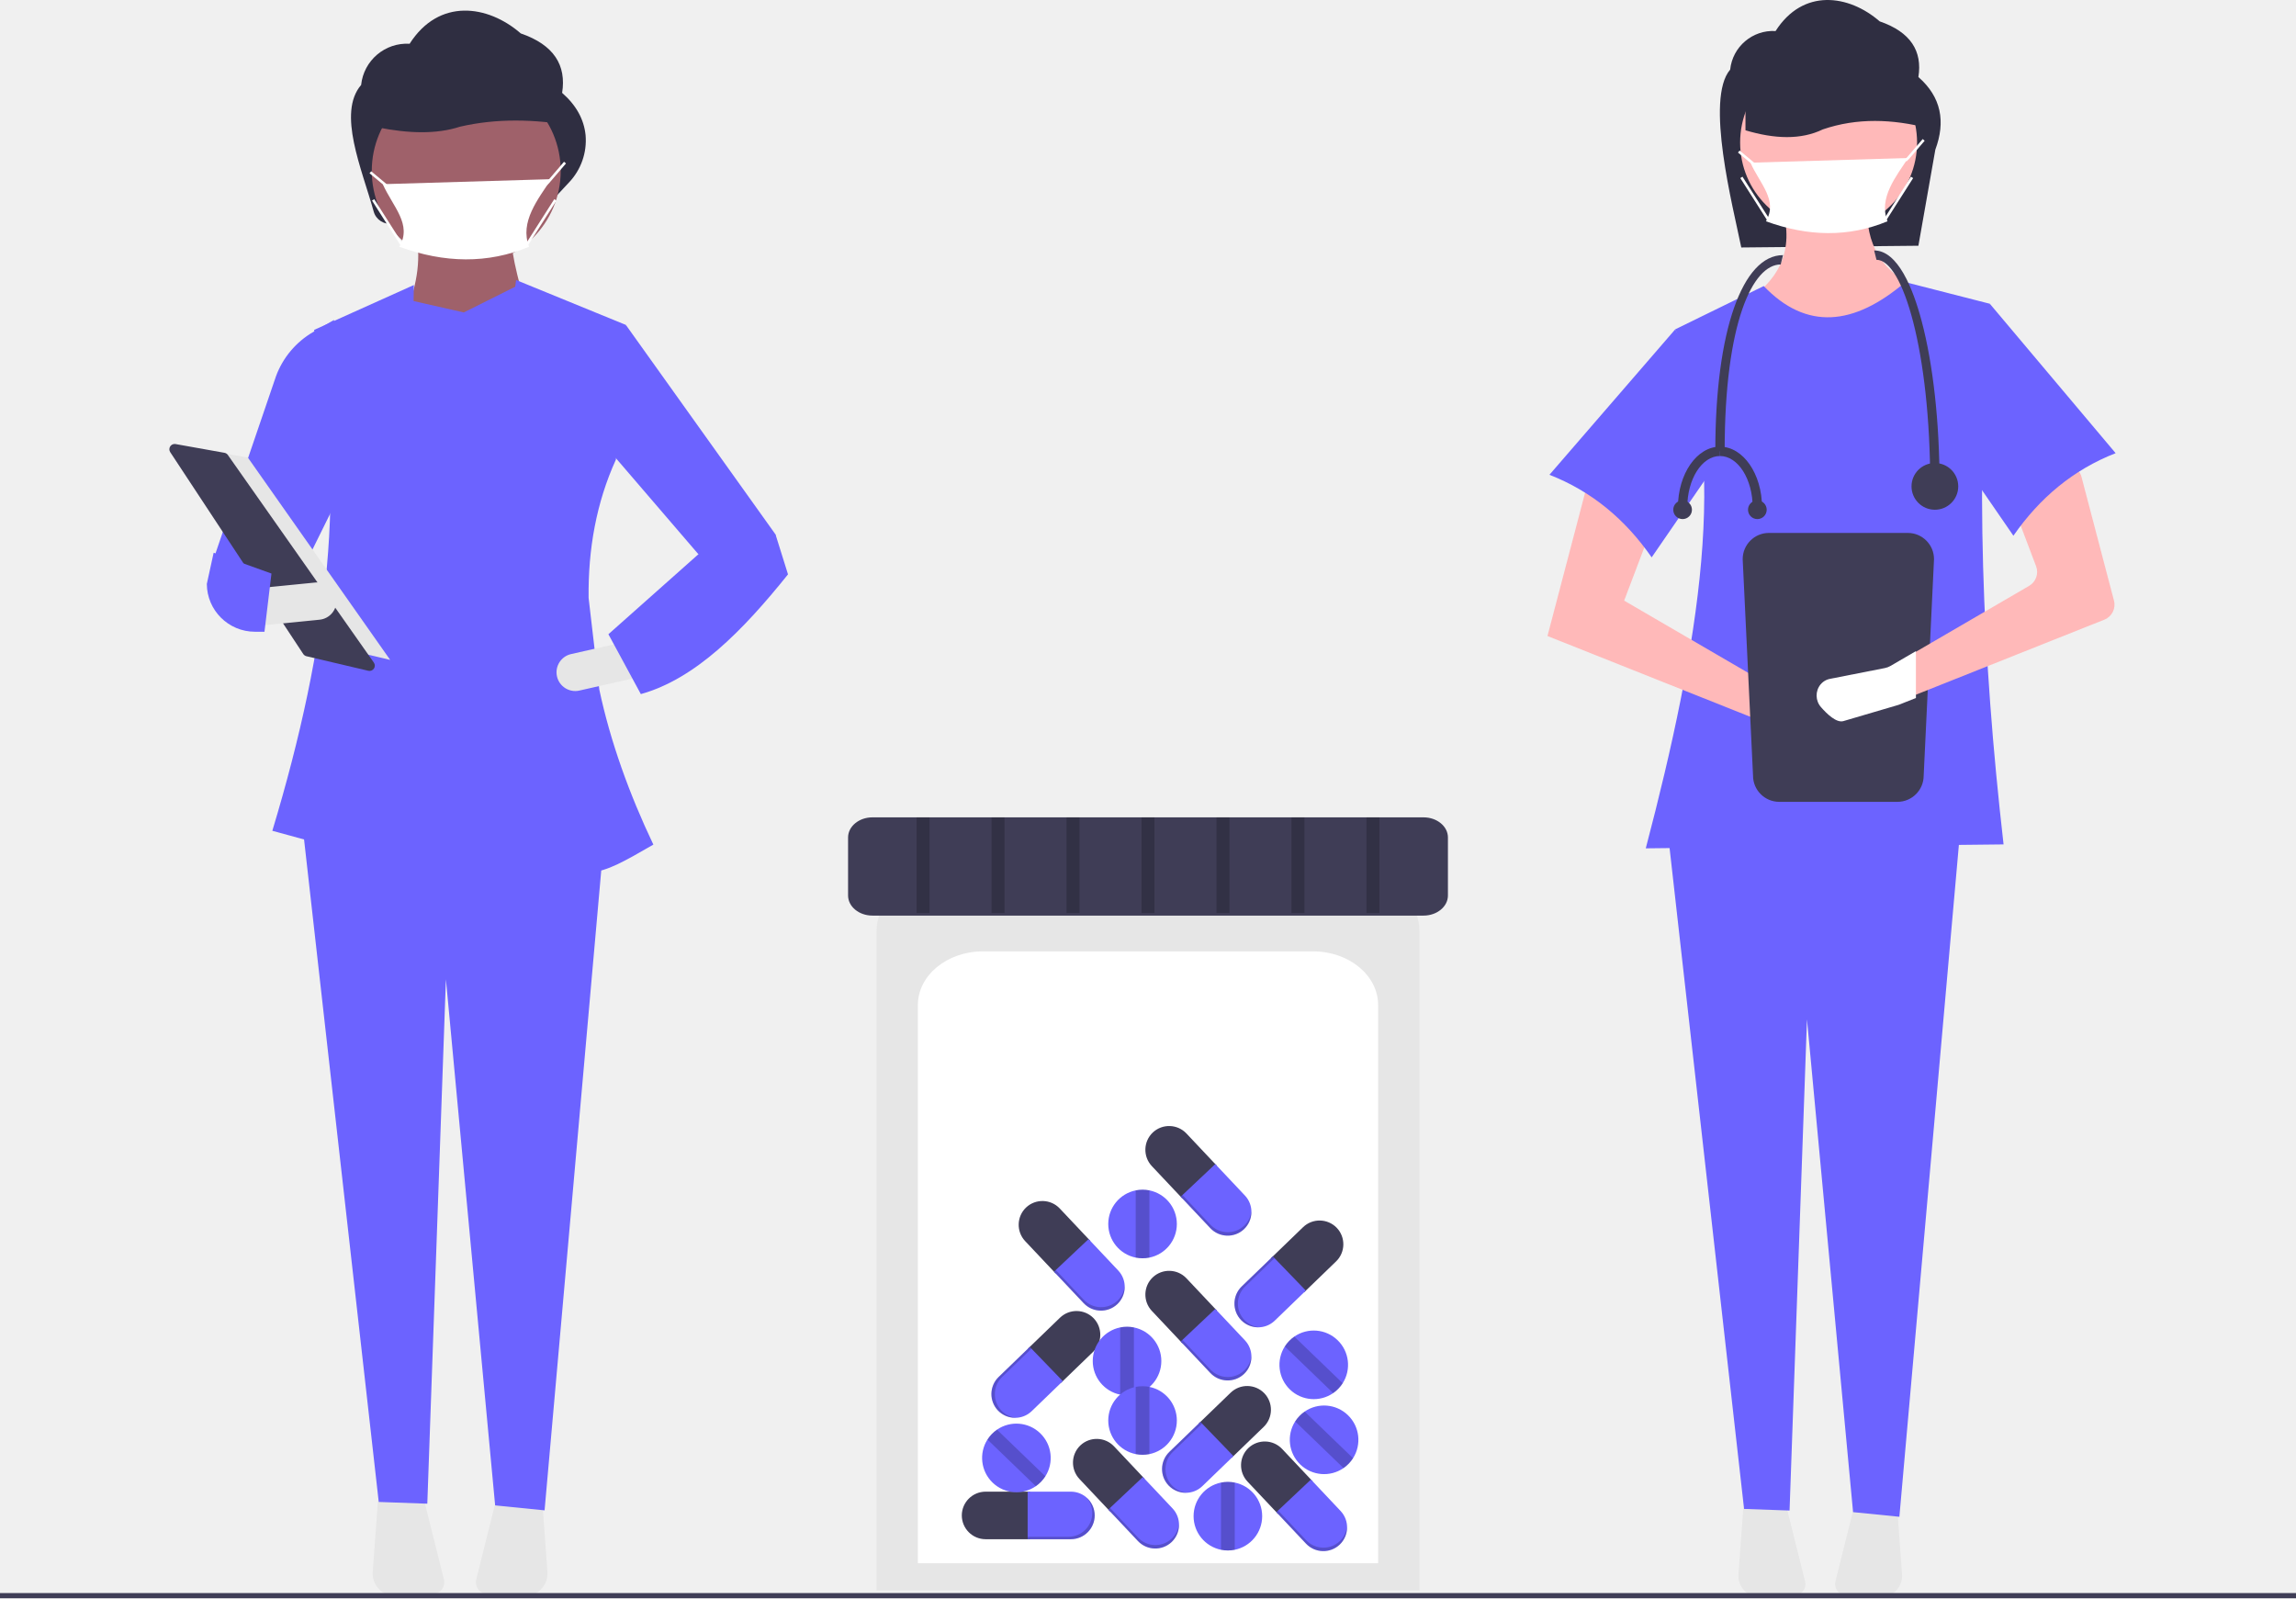
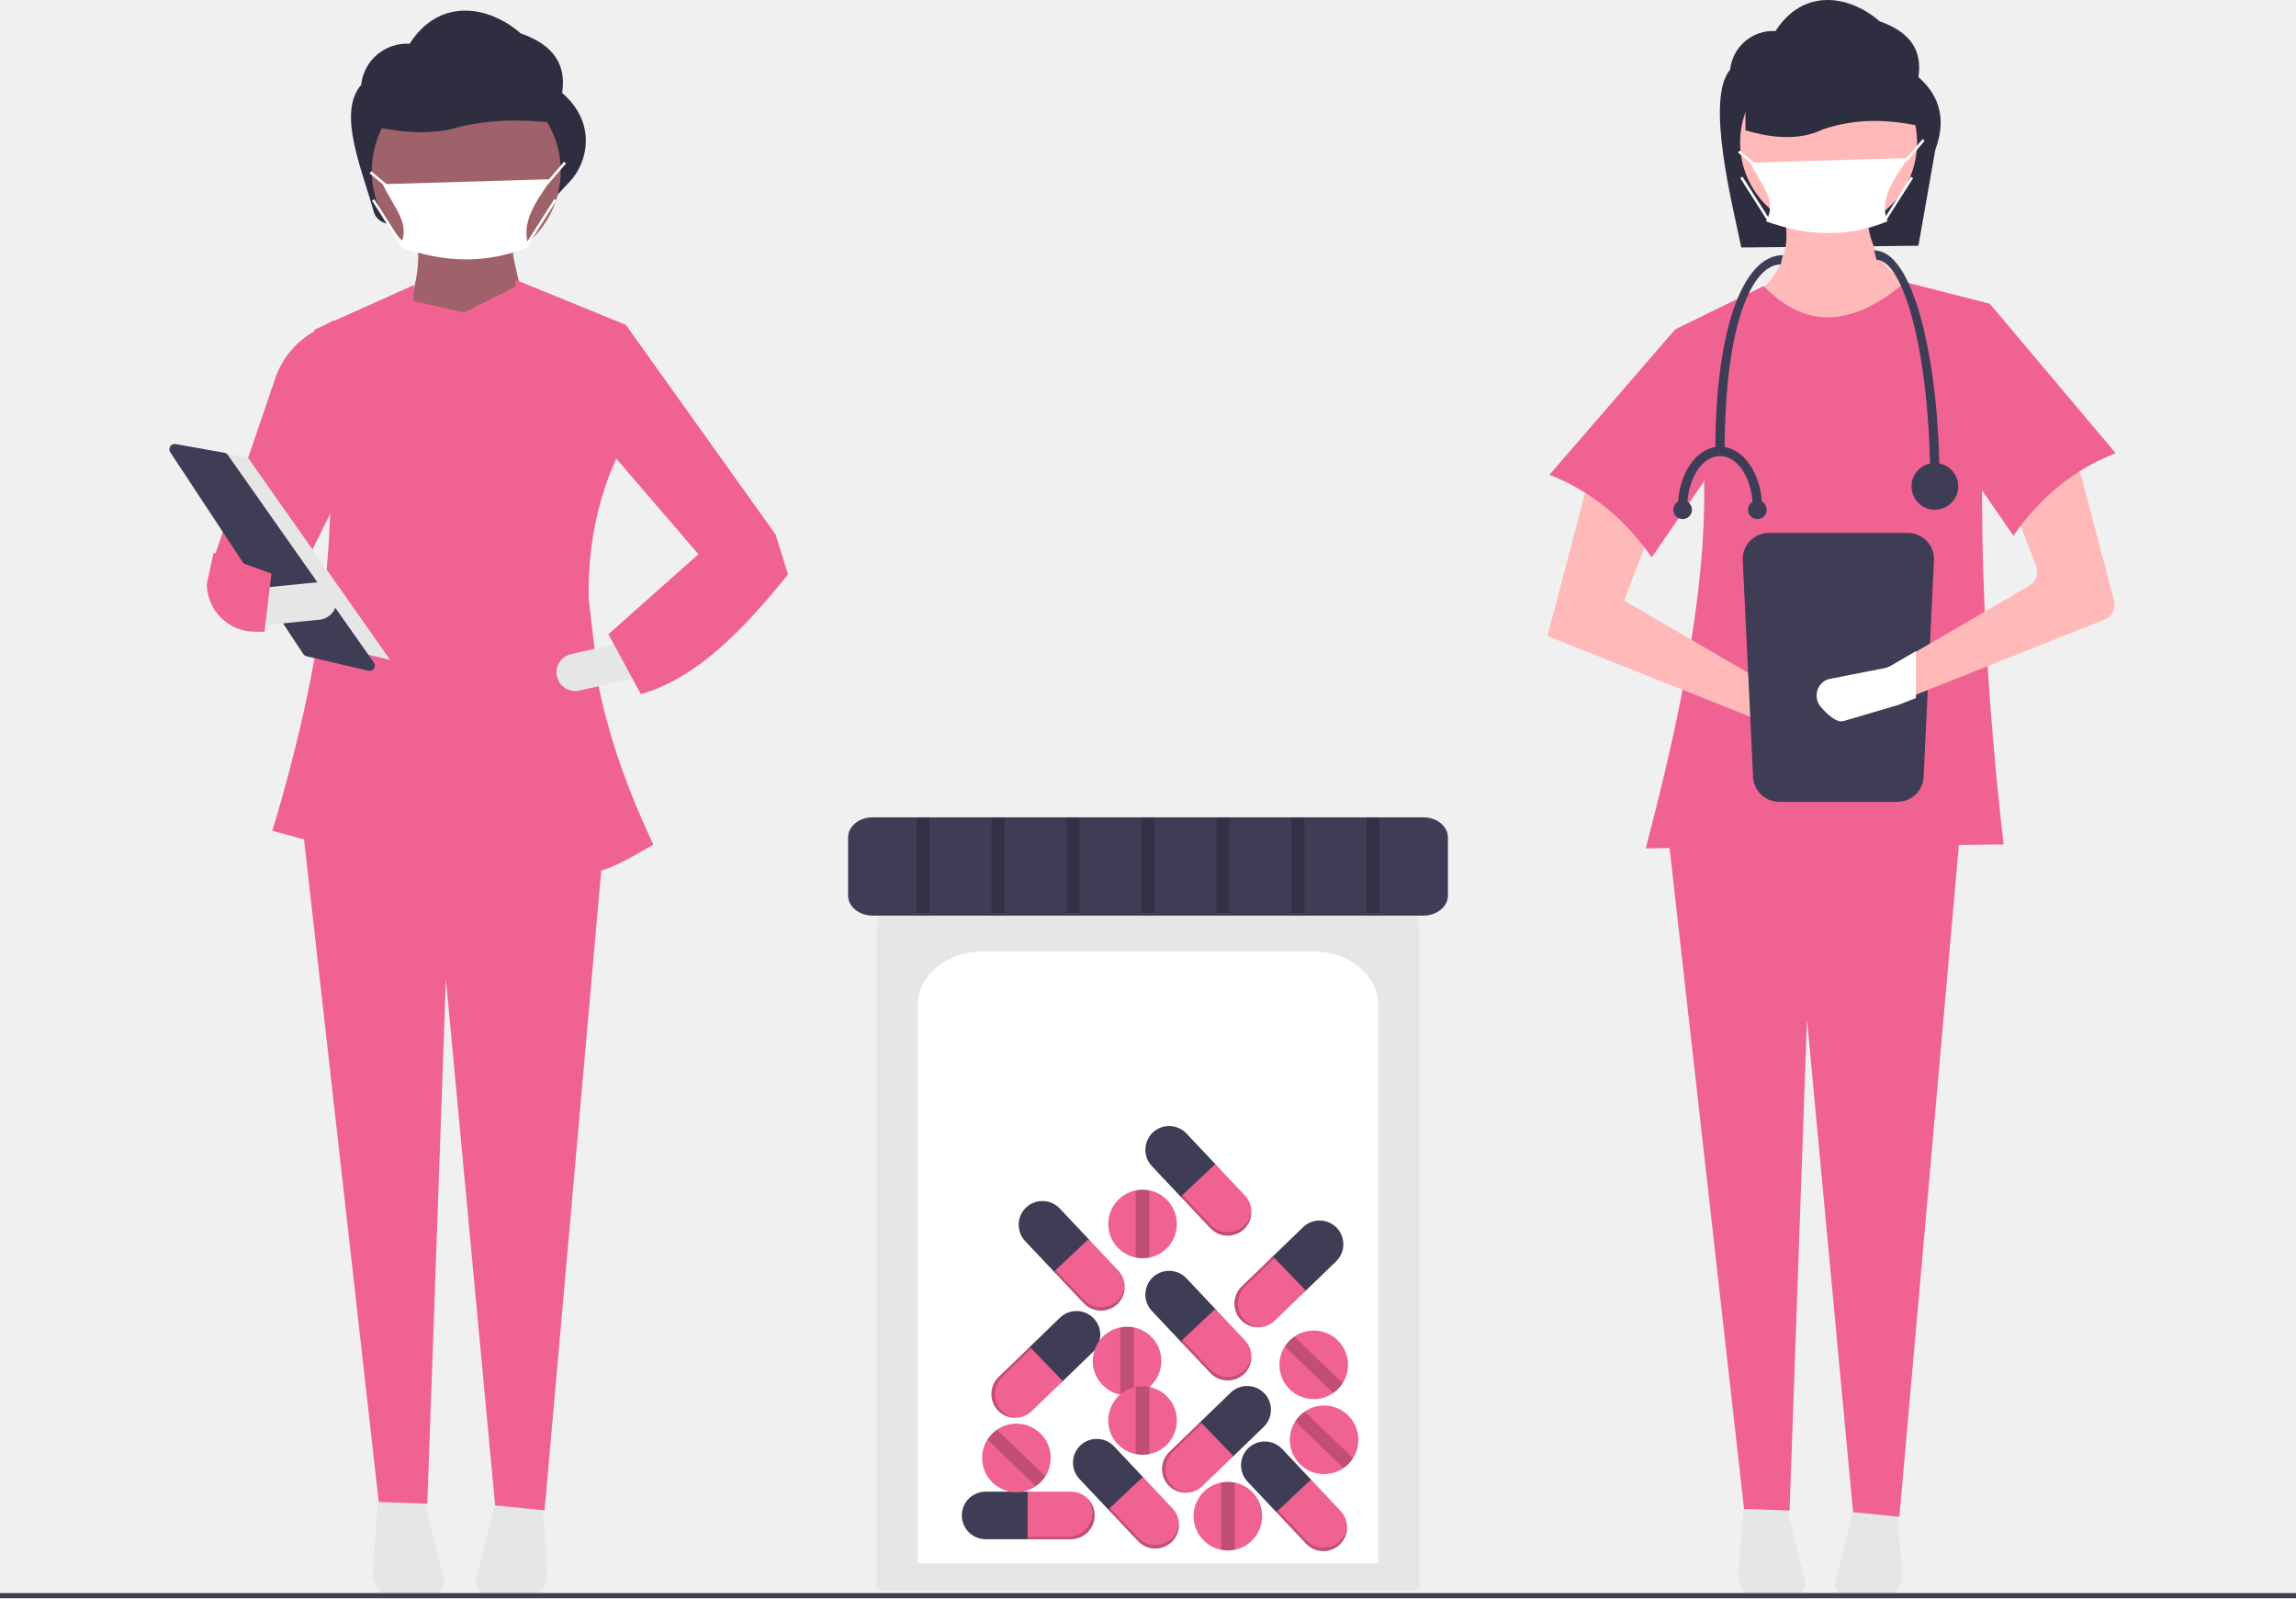
<svg xmlns="http://www.w3.org/2000/svg" id="ba65d029-7b6e-4d16-9739-50ea7099b679" data-name="Layer 1" width="888" height="618.106" viewBox="0 0 888 618.106">
  <path d="M897.957,235.99l-68.502.667c-3.22-15.851-14.038-57.443-4.295-68.787A16.674,16.674,0,0,1,842.723,152.95h0c10.617-16.62,28.302-14.124,40.255-3.745,12.029,4.151,16.565,11.525,14.979,21.532,8.909,7.798,10.552,17.285,6.553,28.085Z" transform="translate(-156 -140.947)" fill="#2f2e41" />
  <path d="M891.362,278.189l-49.422-6.843-9.884-14.447c13.616-9.032,18.434-21.647,12.166-38.778l34.216-.76c-1.603,15.255,3.442,27.067,17.488,34.216Z" transform="translate(-156 -140.947)" fill="#ffb9b9" />
  <path d="M830.255,723.967l-1.89,25.835a8.224,8.224,0,0,0,8.7,8.809L850.335,757.807a4.195,4.195,0,0,0,3.815-5.204l-7.366-29.463Z" transform="translate(-156 -140.947)" fill="#e6e6e6" />
  <path d="M873.216,723.14l-7.366,29.463a4.195,4.195,0,0,0,3.815,5.204l13.27.804a8.224,8.224,0,0,0,8.7-8.809l-1.89-25.835Z" transform="translate(-156 -140.947)" fill="#e6e6e6" />
-   <polygon points="734.602 586.606 716.694 584.809 698.866 394.239 692.128 584.195 674.534 583.565 644.881 320.485 758.172 320.485 734.602 586.606" fill="#6c63ff" />
+   <polygon points="734.602 586.606 716.694 584.809 698.866 394.239 692.128 584.195 674.534 583.565 644.881 320.485 758.172 320.485 734.602 586.606" fill="#f06292" />
  <circle cx="707.229" cy="55.125" r="34.216" fill="#ffb9b9" />
-   <path d="M930.9,467.515l-138.383,1.521c20.537-78.181,32.821-150.804,11.405-200.731l34.216-16.728c16.498,17.208,34.871,15.434,54.745-1.521l32.695,8.364C919.978,323.891,922.488,394.011,930.9,467.515Z" transform="translate(-156 -140.947)" fill="#6c63ff" />
+   <path d="M930.9,467.515l-138.383,1.521c20.537-78.181,32.821-150.804,11.405-200.731l34.216-16.728c16.498,17.208,34.871,15.434,54.745-1.521l32.695,8.364C919.978,323.891,922.488,394.011,930.9,467.515Z" transform="translate(-156 -140.947)" fill="#f06292" />
  <path d="M754.5,386.919l85.919,34.216,19.209,5.65a6.645,6.645,0,0,0,8.322-4.763h0a6.645,6.645,0,0,0-3.783-7.7l-19.946-6.113-60.067-34.976,12.546-33.075L770.467,326.091Z" transform="translate(-156 -140.947)" fill="#ffb9b9" />
-   <path d="M755.26,324.57c16.347,6.377,29.349,17.261,39.538,31.934l31.934-46.381-22.81-41.819Z" transform="translate(-156 -140.947)" fill="#6c63ff" />
+   <path d="M755.26,324.57c16.347,6.377,29.349,17.261,39.538,31.934l31.934-46.381-22.81-41.819Z" transform="translate(-156 -140.947)" fill="#f06292" />
  <path d="M901.792,190.527c-13.887-3.578-27.54-4.069-40.813.469-8.455,4.095-18.608,3.717-29.899.344V157.203l60.959,1.626Z" transform="translate(-156 -140.947)" fill="#2f2e41" />
  <path d="M840.134,347.053A10.145,10.145,0,0,0,830,357.187l4,83.732A10.145,10.145,0,0,0,844.134,451.053h45.732A10.145,10.145,0,0,0,900,440.919l4-83.732A10.145,10.145,0,0,0,893.866,347.053Z" transform="translate(-156 -140.947)" fill="#3f3d56" />
  <path d="M969.89,380.593,895,410.413l-5.65,2.25c-.18.07-.36.13-.55.19l-18.93,5.57c-2.42.71-5.77-2.55-7.73-4.8a6.085,6.085,0,0,1-.16-7.93,6.746,6.746,0,0,1,.86-.83,5.589,5.589,0,0,1,2.5-1.1l18.91-3.72a6.336,6.336,0,0,0,1.93-.72l8.82-5.14,45.79-26.66a6.218,6.218,0,0,0,2.69-7.58l-8.74-23.05a6.211,6.211,0,0,1,2.87-7.68l14.48-7.76a6.206,6.206,0,0,1,8.94,3.9L973.6,373.233A6.219,6.219,0,0,1,969.89,380.593Z" transform="translate(-156 -140.947)" fill="#ffb9b9" />
-   <path d="M974.24,316.206c-16.347,6.377-29.349,17.261-39.538,31.934l-31.934-46.381,22.81-43.34Z" transform="translate(-156 -140.947)" fill="#6c63ff" />
+   <path d="M974.24,316.206c-16.347,6.377-29.349,17.261-39.538,31.934l-31.934-46.381,22.81-43.34Z" transform="translate(-156 -140.947)" fill="#f06292" />
  <path d="M886,226.526c-14.968,6.226-30.663,5.973-47,0,4.754-8.114-2.352-14.469-6-22.66l61-1.813C889.335,209.169,882.452,217.576,886,226.526Z" transform="translate(-156 -140.947)" fill="#fff" />
  <polygon points="737.354 62.46 736.646 61.753 737.646 60.753 743.62 53.781 744.38 54.431 738.38 61.431 737.354 62.46" fill="#fff" />
  <rect x="831" y="198.148" width="1.001" height="7.81" transform="translate(-12.03491 570.5309) rotate(-50.19443)" fill="#fff" />
  <rect x="880.471" y="217.303" width="19.558" height="1" transform="matrix(0.537, -0.84358, 0.84358, 0.537, 72.44944, 710.8936)" fill="#fff" />
  <rect x="834.25" y="208.024" width="1" height="19.558" transform="translate(-142.4296 341.2609) rotate(-32.47119)" fill="#fff" />
  <path d="M897,392.768V410.885l-6.307,2.512c-.201.078-.402.145-.614.212L868.949,419.826c-2.701.792-6.441-2.846-8.628-5.358a6.792,6.792,0,0,1-.179-8.852,7.53,7.53,0,0,1,.96-.926,6.238,6.238,0,0,1,2.791-1.228l21.108-4.152a7.072,7.072,0,0,0,2.154-.804Z" transform="translate(-156 -140.947)" fill="#fff" />
  <path d="M906.14,328.149h-3.614c0-51.111-10.523-86.729-20.779-86.729l-.903-3.614c9.197,0,15.06,14.824,18.36,27.26C903.677,281.926,906.14,304.329,906.14,328.149Z" transform="translate(-156 -140.947)" fill="#3f3d56" />
  <path d="M823.025,315.501H819.411c0-46.809,10.596-75.888,26.199-75.888l-.903,3.614C833.914,243.227,823.025,265.575,823.025,315.501Z" transform="translate(-156 -140.947)" fill="#3f3d56" />
  <circle cx="748.333" cy="188.105" r="9.034" fill="#3f3d56" />
  <path d="M808.57,337.183h-3.614c0-12.952,7.295-23.489,16.262-23.489v3.614C814.244,317.308,808.57,326.224,808.57,337.183Z" transform="translate(-156 -140.947)" fill="#3f3d56" />
  <path d="M837.479,337.183h-3.614c0-10.959-5.674-19.875-12.648-19.875v-3.614C830.185,313.694,837.479,324.231,837.479,337.183Z" transform="translate(-156 -140.947)" fill="#3f3d56" />
  <circle cx="679.673" cy="197.14" r="3.614" fill="#3f3d56" />
  <circle cx="650.763" cy="197.14" r="3.614" fill="#3f3d56" />
  <path d="M371.271,216.644,307.805,227.392a6.424,6.424,0,0,1-7.27-4.613c-4.585-16.549-14.172-38.139-4.864-48.977a17.805,17.805,0,0,1,18.755-15.933h0c11.338-17.747,30.222-15.083,42.986-3.999,12.845,4.432,17.688,12.307,15.995,22.992,5.549,4.857,8.459,10.329,9.072,16.334a23.589,23.589,0,0,1-6.454,18.351Z" transform="translate(-156 -140.947)" fill="#2f2e41" />
  <path d="M361.403,266.609l-49.2-2.894c4.822-11.067,6.748-21.724,4.824-31.836h36.659C353.602,239.644,357.466,253.074,361.403,266.609Z" transform="translate(-156 -140.947)" fill="#9f616a" />
  <path d="M302.18,721.236l-2.018,27.588a8.782,8.782,0,0,0,9.29,9.407l14.17-.858a4.479,4.479,0,0,0,4.074-5.557l-7.866-31.462Z" transform="translate(-156 -140.947)" fill="#e6e6e6" />
  <path d="M348.055,720.353l-7.866,31.462a4.479,4.479,0,0,0,4.074,5.557l14.17.858a8.782,8.782,0,0,0,9.29-9.407l-2.018-27.588Z" transform="translate(-156 -140.947)" fill="#e6e6e6" />
-   <polygon points="210.62 584.119 191.498 582.2 172.46 378.701 165.265 581.544 146.478 580.871 114.813 299.944 235.79 299.944 210.62 584.119" fill="#6c63ff" />
+   <polygon points="210.62 584.119 191.498 582.2 172.46 378.701 165.265 581.544 146.478 580.871 114.813 299.944 235.79 299.944 210.62 584.119" fill="#f06292" />
  <circle cx="180.323" cy="66.107" r="36.537" fill="#9f616a" />
  <path d="M377.502,189.6c-14.829-2.583-29.409-2.937-43.582.339-9.028,2.955-19.87,2.683-31.928.248V165.548l65.094,1.173Z" transform="translate(-156 -140.947)" fill="#2f2e41" />
  <path d="M360.639,236.37c-15.984,6.649-32.744,6.379-50.189,0,5.076-8.664-2.512-15.45-6.407-24.197l65.138-1.936C364.2,217.836,356.85,226.813,360.639,236.37Z" transform="translate(-156 -140.947)" fill="#fff" />
  <rect x="301.941" y="206.067" width="1.001" height="8.34" transform="translate(-208.685 167.0441) rotate(-50.19486)" fill="#fff" />
  <rect x="354.735" y="226.556" width="20.885" height="1" transform="matrix(0.537, -0.84358, 0.84358, 0.537, -178.4638, 272.2359)" fill="#fff" />
  <rect x="305.412" y="216.614" width="1" height="20.885" transform="matrix(0.84366, -0.53687, 0.53687, 0.84366, -230.0748, 58.78582)" fill="#fff" />
-   <path d="M266.861,373.693l-27.977-17.365,23.859-69.879a32.965,32.965,0,0,1,14.41-17.116l8.037-4.653.699,70.495Z" transform="translate(-156 -140.947)" fill="#6c63ff" />
-   <path d="M387.789,407.631,383.65,372.179c-.221-18.713,2.962-36.805,10.554-53.475l3.859-52.095L355.615,249.245c-.13.865-.241,1.729-.365,2.594l-19.894,9.947-19.402-4.409.107-6.202-38.589,17.365c12.761,59.328,5.801,120.938-16.144,193.709l50.837,13.901.423-24.41,45.307-3.236c.467,7.92.842,15.699,1.059,23.305,25.565,9.412,26.443,9.256,49.737-4.22C399.415,448.084,392.07,427.79,387.789,407.631Z" transform="translate(-156 -140.947)" fill="#6c63ff" />
-   <polygon points="297.051 224.063 271.004 215.381 229.34 166.878 242.062 125.663 299.945 206.699 297.051 224.063" fill="#6c63ff" />
+   <path d="M266.861,373.693l-27.977-17.365,23.859-69.879a32.965,32.965,0,0,1,14.41-17.116l8.037-4.653.699,70.495Z" transform="translate(-156 -140.947)" fill="#f06292" />
+   <path d="M387.789,407.631,383.65,372.179c-.221-18.713,2.962-36.805,10.554-53.475l3.859-52.095L355.615,249.245c-.13.865-.241,1.729-.365,2.594l-19.894,9.947-19.402-4.409.107-6.202-38.589,17.365c12.761,59.328,5.801,120.938-16.144,193.709l50.837,13.901.423-24.41,45.307-3.236c.467,7.92.842,15.699,1.059,23.305,25.565,9.412,26.443,9.256,49.737-4.22C399.415,448.084,392.07,427.79,387.789,407.631Z" transform="translate(-156 -140.947)" fill="#f06292" />
+   <polygon points="297.051 224.063 271.004 215.381 229.34 166.878 242.062 125.663 299.945 206.699 297.051 224.063" fill="#f06292" />
  <path d="M371.419,402.56a7.246,7.246,0,0,0,8.655,5.459l22.111-5.007-3.196-14.113-22.111,5.006a7.237,7.237,0,0,0-5.459,8.655Z" transform="translate(-156 -140.947)" fill="#e6e6e6" />
-   <path d="M391.309,386.234l12.541,23.153c21.094-5.883,39.376-24.431,56.918-46.306l-4.824-15.435-29.906,7.718Z" transform="translate(-156 -140.947)" fill="#6c63ff" />
+   <path d="M391.309,386.234l12.541,23.153c21.094-5.883,39.376-24.431,56.918-46.306l-4.824-15.435-29.906,7.718Z" transform="translate(-156 -140.947)" fill="#f06292" />
  <polygon points="71.79 172.661 95.866 176.96 150.897 255.207 121.662 248.328 71.79 172.661" fill="#e6e6e6" />
  <path d="M223.52,312.65a2.048,2.048,0,0,0-1.68,3.173l51.439,78.046a2.041,2.041,0,0,0,1.239.865l23.933,5.631a2.044,2.044,0,0,0,2.14-3.166L244.114,316.896a2.032,2.032,0,0,0-1.313-.836L223.906,312.685A2.217,2.217,0,0,0,223.52,312.65Z" transform="translate(-156 -140.947)" fill="#3f3d56" />
  <path d="M255.608,368.452l1.43,14.4,22.56-2.239a7.235,7.235,0,0,0-1.429-14.4Z" transform="translate(-156 -140.947)" fill="#e6e6e6" />
-   <path d="M235.991,366.784a18.609,18.609,0,0,0,18.587,18.485h3.71l2.701-22.505-22.36-8.05Z" transform="translate(-156 -140.947)" fill="#6c63ff" />
+   <path d="M235.991,366.784a18.609,18.609,0,0,0,18.587,18.485h3.71l2.701-22.505-22.36-8.05Z" transform="translate(-156 -140.947)" fill="#f06292" />
  <polygon points="211.399 71.78 210.692 71.073 211.76 70.005 218.141 62.558 218.9 63.208 212.493 70.683 211.399 71.78" fill="#fff" />
  <rect y="616.106" width="888" height="2" fill="#3f3d56" />
  <path d="M495,756.053H705V501.337c0-13.488-13.285-24.46-29.614-24.46H524.614c-16.33,0-29.614,10.973-29.614,24.46Z" transform="translate(-156 -140.947)" fill="#e6e6e6" />
  <path d="M511,745.52H689V529.617c0-11.432-11.261-20.733-25.102-20.733H536.102C522.26,508.884,511,518.185,511,529.617Z" transform="translate(-156 -140.947)" fill="#fff" />
  <path d="M493.414,457.053c-5.19,0-9.414,3.488-9.414,7.775v22.444c0,4.287,4.223,7.775,9.414,7.775H706.587c5.19,0,9.413-3.488,9.413-7.775V464.828c0-4.287-4.223-7.775-9.413-7.775Z" transform="translate(-156 -140.947)" fill="#3f3d56" />
  <path d="M537.181,717.836a9.224,9.224,0,0,0-9.197,9.197v0a9.224,9.224,0,0,0,9.197,9.197H554.395V717.836Z" transform="translate(-156 -140.947)" fill="#3f3d56" />
-   <path d="M570.194,717.836H553.452V736.229h16.743a9.224,9.224,0,0,0,9.197-9.197v0A9.224,9.224,0,0,0,570.194,717.836Z" transform="translate(-156 -140.947)" fill="#6c63ff" />
+   <path d="M570.194,717.836H553.452V736.229h16.743a9.224,9.224,0,0,0,9.197-9.197v0A9.224,9.224,0,0,0,570.194,717.836Z" transform="translate(-156 -140.947)" fill="#f06292" />
  <path d="M576.196,720.088a9.144,9.144,0,0,1,2.252,6.001v0a9.224,9.224,0,0,1-9.197,9.197H553.452v.943h16.743a9.224,9.224,0,0,0,9.197-9.197v0A9.177,9.177,0,0,0,576.196,720.088Z" transform="translate(-156 -140.947)" opacity="0.2" />
  <path d="M614.861,579.31a9.224,9.224,0,0,0-13-.384l0,0a9.224,9.224,0,0,0-.384,13l11.808,12.526,13.384-12.617Z" transform="translate(-156 -140.947)" fill="#3f3d56" />
-   <path d="M637.507,603.332l-11.484-12.183L612.638,603.766l11.484,12.183a9.224,9.224,0,0,0,13.0.384l0,0A9.224,9.224,0,0,0,637.507,603.332Z" transform="translate(-156 -140.947)" fill="#6c63ff" />
+   <path d="M637.507,603.332l-11.484-12.183L612.638,603.766l11.484,12.183a9.224,9.224,0,0,0,13.0.384l0,0A9.224,9.224,0,0,0,637.507,603.332Z" transform="translate(-156 -140.947)" fill="#f06292" />
  <path d="M639.984,609.244a9.144,9.144,0,0,1-2.822,5.755l0,0a9.224,9.224,0,0,1-13-.384L613.324,603.119l-.686.647,11.484,12.183a9.224,9.224,0,0,0,13.0.384l0,0A9.177,9.177,0,0,0,639.984,609.244Z" transform="translate(-156 -140.947)" opacity="0.2" />
  <path d="M565.861,608.31a9.224,9.224,0,0,0-13-.384l0,0a9.224,9.224,0,0,0-.384,13l11.808,12.526,13.384-12.617Z" transform="translate(-156 -140.947)" fill="#3f3d56" />
-   <path d="M588.507,632.332l-11.484-12.183L563.638,632.766l11.484,12.183a9.224,9.224,0,0,0,13.0.384l0,0A9.224,9.224,0,0,0,588.507,632.332Z" transform="translate(-156 -140.947)" fill="#6c63ff" />
+   <path d="M588.507,632.332l-11.484-12.183L563.638,632.766l11.484,12.183a9.224,9.224,0,0,0,13.0.384l0,0A9.224,9.224,0,0,0,588.507,632.332Z" transform="translate(-156 -140.947)" fill="#f06292" />
  <path d="M590.984,638.244a9.144,9.144,0,0,1-2.822,5.755l0,0a9.224,9.224,0,0,1-13-.384L564.324,632.119l-.686.647,11.484,12.183a9.224,9.224,0,0,0,13.0.384l0,0A9.177,9.177,0,0,0,590.984,638.244Z" transform="translate(-156 -140.947)" opacity="0.2" />
  <path d="M614.861,635.31a9.224,9.224,0,0,0-13-.384l0,0a9.224,9.224,0,0,0-.384,13l11.808,12.526,13.384-12.617Z" transform="translate(-156 -140.947)" fill="#3f3d56" />
-   <path d="M637.507,659.332l-11.484-12.183L612.638,659.766l11.484,12.183a9.224,9.224,0,0,0,13.0.384l0,0A9.224,9.224,0,0,0,637.507,659.332Z" transform="translate(-156 -140.947)" fill="#6c63ff" />
+   <path d="M637.507,659.332l-11.484-12.183L612.638,659.766l11.484,12.183a9.224,9.224,0,0,0,13.0.384l0,0A9.224,9.224,0,0,0,637.507,659.332Z" transform="translate(-156 -140.947)" fill="#f06292" />
  <path d="M639.984,665.244a9.144,9.144,0,0,1-2.822,5.755l0,0a9.224,9.224,0,0,1-13-.384L613.324,659.119l-.686.647,11.484,12.183a9.224,9.224,0,0,0,13.0.384l0,0A9.177,9.177,0,0,0,639.984,665.244Z" transform="translate(-156 -140.947)" opacity="0.2" />
  <path d="M644.754,692.777a9.224,9.224,0,0,0,.226-13.004l0,0a9.224,9.224,0,0,0-13.004-.226L619.594,691.506l12.778,13.23Z" transform="translate(-156 -140.947)" fill="#3f3d56" />
-   <path d="M621.008,715.712l12.043-11.632L620.272,690.851,608.23,702.482a9.224,9.224,0,0,0-.226,13.004l0,0A9.224,9.224,0,0,0,621.008,715.712Z" transform="translate(-156 -140.947)" fill="#6c63ff" />
+   <path d="M621.008,715.712l12.043-11.632L620.272,690.851,608.23,702.482a9.224,9.224,0,0,0-.226,13.004l0,0A9.224,9.224,0,0,0,621.008,715.712Z" transform="translate(-156 -140.947)" fill="#f06292" />
  <path d="M615.127,718.261a9.144,9.144,0,0,1-5.789-2.752l0,0a9.224,9.224,0,0,1,.226-13.004L620.928,691.529l-.655-.678L608.23,702.482a9.224,9.224,0,0,0-.226,13.004l0,0A9.177,9.177,0,0,0,615.127,718.261Z" transform="translate(-156 -140.947)" opacity="0.2" />
  <path d="M578.754,663.777a9.224,9.224,0,0,0,.226-13.004l0,0a9.224,9.224,0,0,0-13.004-.226L553.594,662.506l12.778,13.23Z" transform="translate(-156 -140.947)" fill="#3f3d56" />
-   <path d="M555.008,686.712l12.043-11.632L554.272,661.851,542.23,673.482a9.224,9.224,0,0,0-.226,13.004l0,0A9.224,9.224,0,0,0,555.008,686.712Z" transform="translate(-156 -140.947)" fill="#6c63ff" />
+   <path d="M555.008,686.712l12.043-11.632L554.272,661.851,542.23,673.482a9.224,9.224,0,0,0-.226,13.004l0,0A9.224,9.224,0,0,0,555.008,686.712Z" transform="translate(-156 -140.947)" fill="#f06292" />
  <path d="M549.127,689.261a9.144,9.144,0,0,1-5.789-2.752l0,0a9.224,9.224,0,0,1,.226-13.004L554.928,662.529l-.655-.678L542.23,673.482a9.224,9.224,0,0,0-.226,13.004l0,0A9.177,9.177,0,0,0,549.127,689.261Z" transform="translate(-156 -140.947)" opacity="0.2" />
  <path d="M672.754,628.777a9.224,9.224,0,0,0,.226-13.004l0,0a9.224,9.224,0,0,0-13.004-.226L647.594,627.506l12.778,13.23Z" transform="translate(-156 -140.947)" fill="#3f3d56" />
-   <path d="M649.008,651.712l12.043-11.632L648.272,626.851,636.23,638.482a9.224,9.224,0,0,0-.226,13.004l0,0A9.224,9.224,0,0,0,649.008,651.712Z" transform="translate(-156 -140.947)" fill="#6c63ff" />
+   <path d="M649.008,651.712l12.043-11.632L648.272,626.851,636.23,638.482a9.224,9.224,0,0,0-.226,13.004l0,0A9.224,9.224,0,0,0,649.008,651.712Z" transform="translate(-156 -140.947)" fill="#f06292" />
  <path d="M643.127,654.261a9.144,9.144,0,0,1-5.789-2.752l0,0a9.224,9.224,0,0,1,.226-13.004L648.928,627.529l-.655-.678L636.23,638.482a9.224,9.224,0,0,0-.226,13.004l0,0A9.177,9.177,0,0,0,643.127,654.261Z" transform="translate(-156 -140.947)" opacity="0.2" />
  <path d="M651.861,701.31a9.224,9.224,0,0,0-13-.384l0,0a9.224,9.224,0,0,0-.384,13l11.808,12.526,13.384-12.617Z" transform="translate(-156 -140.947)" fill="#3f3d56" />
-   <path d="M674.507,725.332l-11.484-12.183L649.638,725.766l11.484,12.183a9.224,9.224,0,0,0,13.0.384l0,0A9.224,9.224,0,0,0,674.507,725.332Z" transform="translate(-156 -140.947)" fill="#6c63ff" />
+   <path d="M674.507,725.332l-11.484-12.183L649.638,725.766l11.484,12.183a9.224,9.224,0,0,0,13.0.384l0,0A9.224,9.224,0,0,0,674.507,725.332Z" transform="translate(-156 -140.947)" fill="#f06292" />
  <path d="M676.984,731.244a9.144,9.144,0,0,1-2.822,5.755l0,0a9.224,9.224,0,0,1-13-.384L650.324,725.119l-.686.647,11.484,12.183a9.224,9.224,0,0,0,13.0.384l0,0A9.177,9.177,0,0,0,676.984,731.244Z" transform="translate(-156 -140.947)" opacity="0.2" />
  <path d="M586.861,700.31a9.224,9.224,0,0,0-13-.384l0,0a9.224,9.224,0,0,0-.384,13l11.808,12.526,13.384-12.617Z" transform="translate(-156 -140.947)" fill="#3f3d56" />
-   <path d="M609.507,724.332l-11.484-12.183L584.638,724.766l11.484,12.183a9.224,9.224,0,0,0,13.0.384l0,0A9.224,9.224,0,0,0,609.507,724.332Z" transform="translate(-156 -140.947)" fill="#6c63ff" />
+   <path d="M609.507,724.332l-11.484-12.183L584.638,724.766l11.484,12.183a9.224,9.224,0,0,0,13.0.384l0,0A9.224,9.224,0,0,0,609.507,724.332Z" transform="translate(-156 -140.947)" fill="#f06292" />
  <path d="M611.984,730.244a9.144,9.144,0,0,1-2.822,5.755l0,0a9.224,9.224,0,0,1-13-.384L585.324,724.119l-.686.647,11.484,12.183a9.224,9.224,0,0,0,13.0.384l0,0A9.177,9.177,0,0,0,611.984,730.244Z" transform="translate(-156 -140.947)" opacity="0.2" />
-   <path d="M605.158,667.316A13.263,13.263,0,0,1,594.547,680.314a13.395,13.395,0,0,1-5.305,0,13.266,13.266,0,0,1,0-25.996,13.397,13.397,0,0,1,5.305,0A13.263,13.263,0,0,1,605.158,667.316Z" transform="translate(-156 -140.947)" fill="#6c63ff" />
+   <path d="M605.158,667.316A13.263,13.263,0,0,1,594.547,680.314a13.395,13.395,0,0,1-5.305,0,13.266,13.266,0,0,1,0-25.996,13.397,13.397,0,0,1,5.305,0A13.263,13.263,0,0,1,605.158,667.316Z" transform="translate(-156 -140.947)" fill="#f06292" />
  <path d="M594.547,654.318V680.314a13.395,13.395,0,0,1-5.305,0V654.318a13.397,13.397,0,0,1,5.305,0Z" transform="translate(-156 -140.947)" opacity="0.2" />
-   <path d="M611.158,614.316A13.263,13.263,0,0,1,600.547,627.314a13.395,13.395,0,0,1-5.305,0,13.266,13.266,0,0,1,0-25.996,13.397,13.397,0,0,1,5.305,0A13.263,13.263,0,0,1,611.158,614.316Z" transform="translate(-156 -140.947)" fill="#6c63ff" />
+   <path d="M611.158,614.316A13.263,13.263,0,0,1,600.547,627.314a13.395,13.395,0,0,1-5.305,0,13.266,13.266,0,0,1,0-25.996,13.397,13.397,0,0,1,5.305,0A13.263,13.263,0,0,1,611.158,614.316Z" transform="translate(-156 -140.947)" fill="#f06292" />
  <path d="M600.547,601.318V627.314a13.395,13.395,0,0,1-5.305,0V601.318a13.397,13.397,0,0,1,5.305,0Z" transform="translate(-156 -140.947)" opacity="0.2" />
-   <path d="M611.158,690.316A13.263,13.263,0,0,1,600.547,703.314a13.395,13.395,0,0,1-5.305,0,13.266,13.266,0,0,1,0-25.996,13.397,13.397,0,0,1,5.305,0A13.263,13.263,0,0,1,611.158,690.316Z" transform="translate(-156 -140.947)" fill="#6c63ff" />
+   <path d="M611.158,690.316A13.263,13.263,0,0,1,600.547,703.314a13.395,13.395,0,0,1-5.305,0,13.266,13.266,0,0,1,0-25.996,13.397,13.397,0,0,1,5.305,0A13.263,13.263,0,0,1,611.158,690.316Z" transform="translate(-156 -140.947)" fill="#f06292" />
  <path d="M600.547,677.318V703.314a13.395,13.395,0,0,1-5.305,0V677.318a13.397,13.397,0,0,1,5.305,0Z" transform="translate(-156 -140.947)" opacity="0.2" />
-   <path d="M644.158,727.316A13.263,13.263,0,0,1,633.547,740.314a13.395,13.395,0,0,1-5.305,0,13.266,13.266,0,0,1,0-25.996,13.397,13.397,0,0,1,5.305,0A13.263,13.263,0,0,1,644.158,727.316Z" transform="translate(-156 -140.947)" fill="#6c63ff" />
+   <path d="M644.158,727.316A13.263,13.263,0,0,1,633.547,740.314a13.395,13.395,0,0,1-5.305,0,13.266,13.266,0,0,1,0-25.996,13.397,13.397,0,0,1,5.305,0A13.263,13.263,0,0,1,644.158,727.316Z" transform="translate(-156 -140.947)" fill="#f06292" />
  <path d="M633.547,714.318V740.314a13.395,13.395,0,0,1-5.305,0V714.318a13.397,13.397,0,0,1,5.305,0Z" transform="translate(-156 -140.947)" opacity="0.2" />
-   <path d="M673.31,659.24a13.263,13.263,0,0,1,1.995,16.66,13.395,13.395,0,0,1-3.682,3.82,13.266,13.266,0,0,1-18.717-18.04,13.397,13.397,0,0,1,3.682-3.82A13.263,13.263,0,0,1,673.31,659.24Z" transform="translate(-156 -140.947)" fill="#6c63ff" />
+   <path d="M673.31,659.24a13.263,13.263,0,0,1,1.995,16.66,13.395,13.395,0,0,1-3.682,3.82,13.266,13.266,0,0,1-18.717-18.04,13.397,13.397,0,0,1,3.682-3.82A13.263,13.263,0,0,1,673.31,659.24Z" transform="translate(-156 -140.947)" fill="#f06292" />
  <path d="M656.588,657.86l18.717,18.04a13.395,13.395,0,0,1-3.682,3.82l-18.717-18.04a13.397,13.397,0,0,1,3.682-3.82Z" transform="translate(-156 -140.947)" opacity="0.2" />
-   <path d="M677.31,688.24a13.263,13.263,0,0,1,1.995,16.66,13.395,13.395,0,0,1-3.682,3.82,13.266,13.266,0,0,1-18.717-18.04,13.397,13.397,0,0,1,3.682-3.82A13.263,13.263,0,0,1,677.31,688.24Z" transform="translate(-156 -140.947)" fill="#6c63ff" />
+   <path d="M677.31,688.24a13.263,13.263,0,0,1,1.995,16.66,13.395,13.395,0,0,1-3.682,3.82,13.266,13.266,0,0,1-18.717-18.04,13.397,13.397,0,0,1,3.682-3.82A13.263,13.263,0,0,1,677.31,688.24Z" transform="translate(-156 -140.947)" fill="#f06292" />
  <path d="M660.588,686.86l18.717,18.04a13.395,13.395,0,0,1-3.682,3.82l-18.717-18.04a13.397,13.397,0,0,1,3.682-3.82Z" transform="translate(-156 -140.947)" opacity="0.2" />
-   <path d="M558.31,695.24a13.263,13.263,0,0,1,1.995,16.66,13.395,13.395,0,0,1-3.682,3.82,13.266,13.266,0,0,1-18.717-18.04,13.397,13.397,0,0,1,3.682-3.82A13.263,13.263,0,0,1,558.31,695.24Z" transform="translate(-156 -140.947)" fill="#6c63ff" />
+   <path d="M558.31,695.24a13.263,13.263,0,0,1,1.995,16.66,13.395,13.395,0,0,1-3.682,3.82,13.266,13.266,0,0,1-18.717-18.04,13.397,13.397,0,0,1,3.682-3.82A13.263,13.263,0,0,1,558.31,695.24Z" transform="translate(-156 -140.947)" fill="#f06292" />
  <path d="M541.588,693.86l18.717,18.04a13.395,13.395,0,0,1-3.682,3.82l-18.717-18.04a13.397,13.397,0,0,1,3.682-3.82Z" transform="translate(-156 -140.947)" opacity="0.2" />
  <rect x="354.5" y="316.106" width="5" height="37" opacity="0.2" />
  <rect x="383.5" y="316.106" width="5" height="37" opacity="0.2" />
  <rect x="412.5" y="316.106" width="5" height="37" opacity="0.2" />
  <rect x="441.5" y="316.106" width="5" height="37" opacity="0.2" />
  <rect x="470.5" y="316.106" width="5" height="37" opacity="0.2" />
  <rect x="499.5" y="316.106" width="5" height="37" opacity="0.2" />
  <rect x="528.5" y="316.106" width="5" height="37" opacity="0.2" />
</svg>
